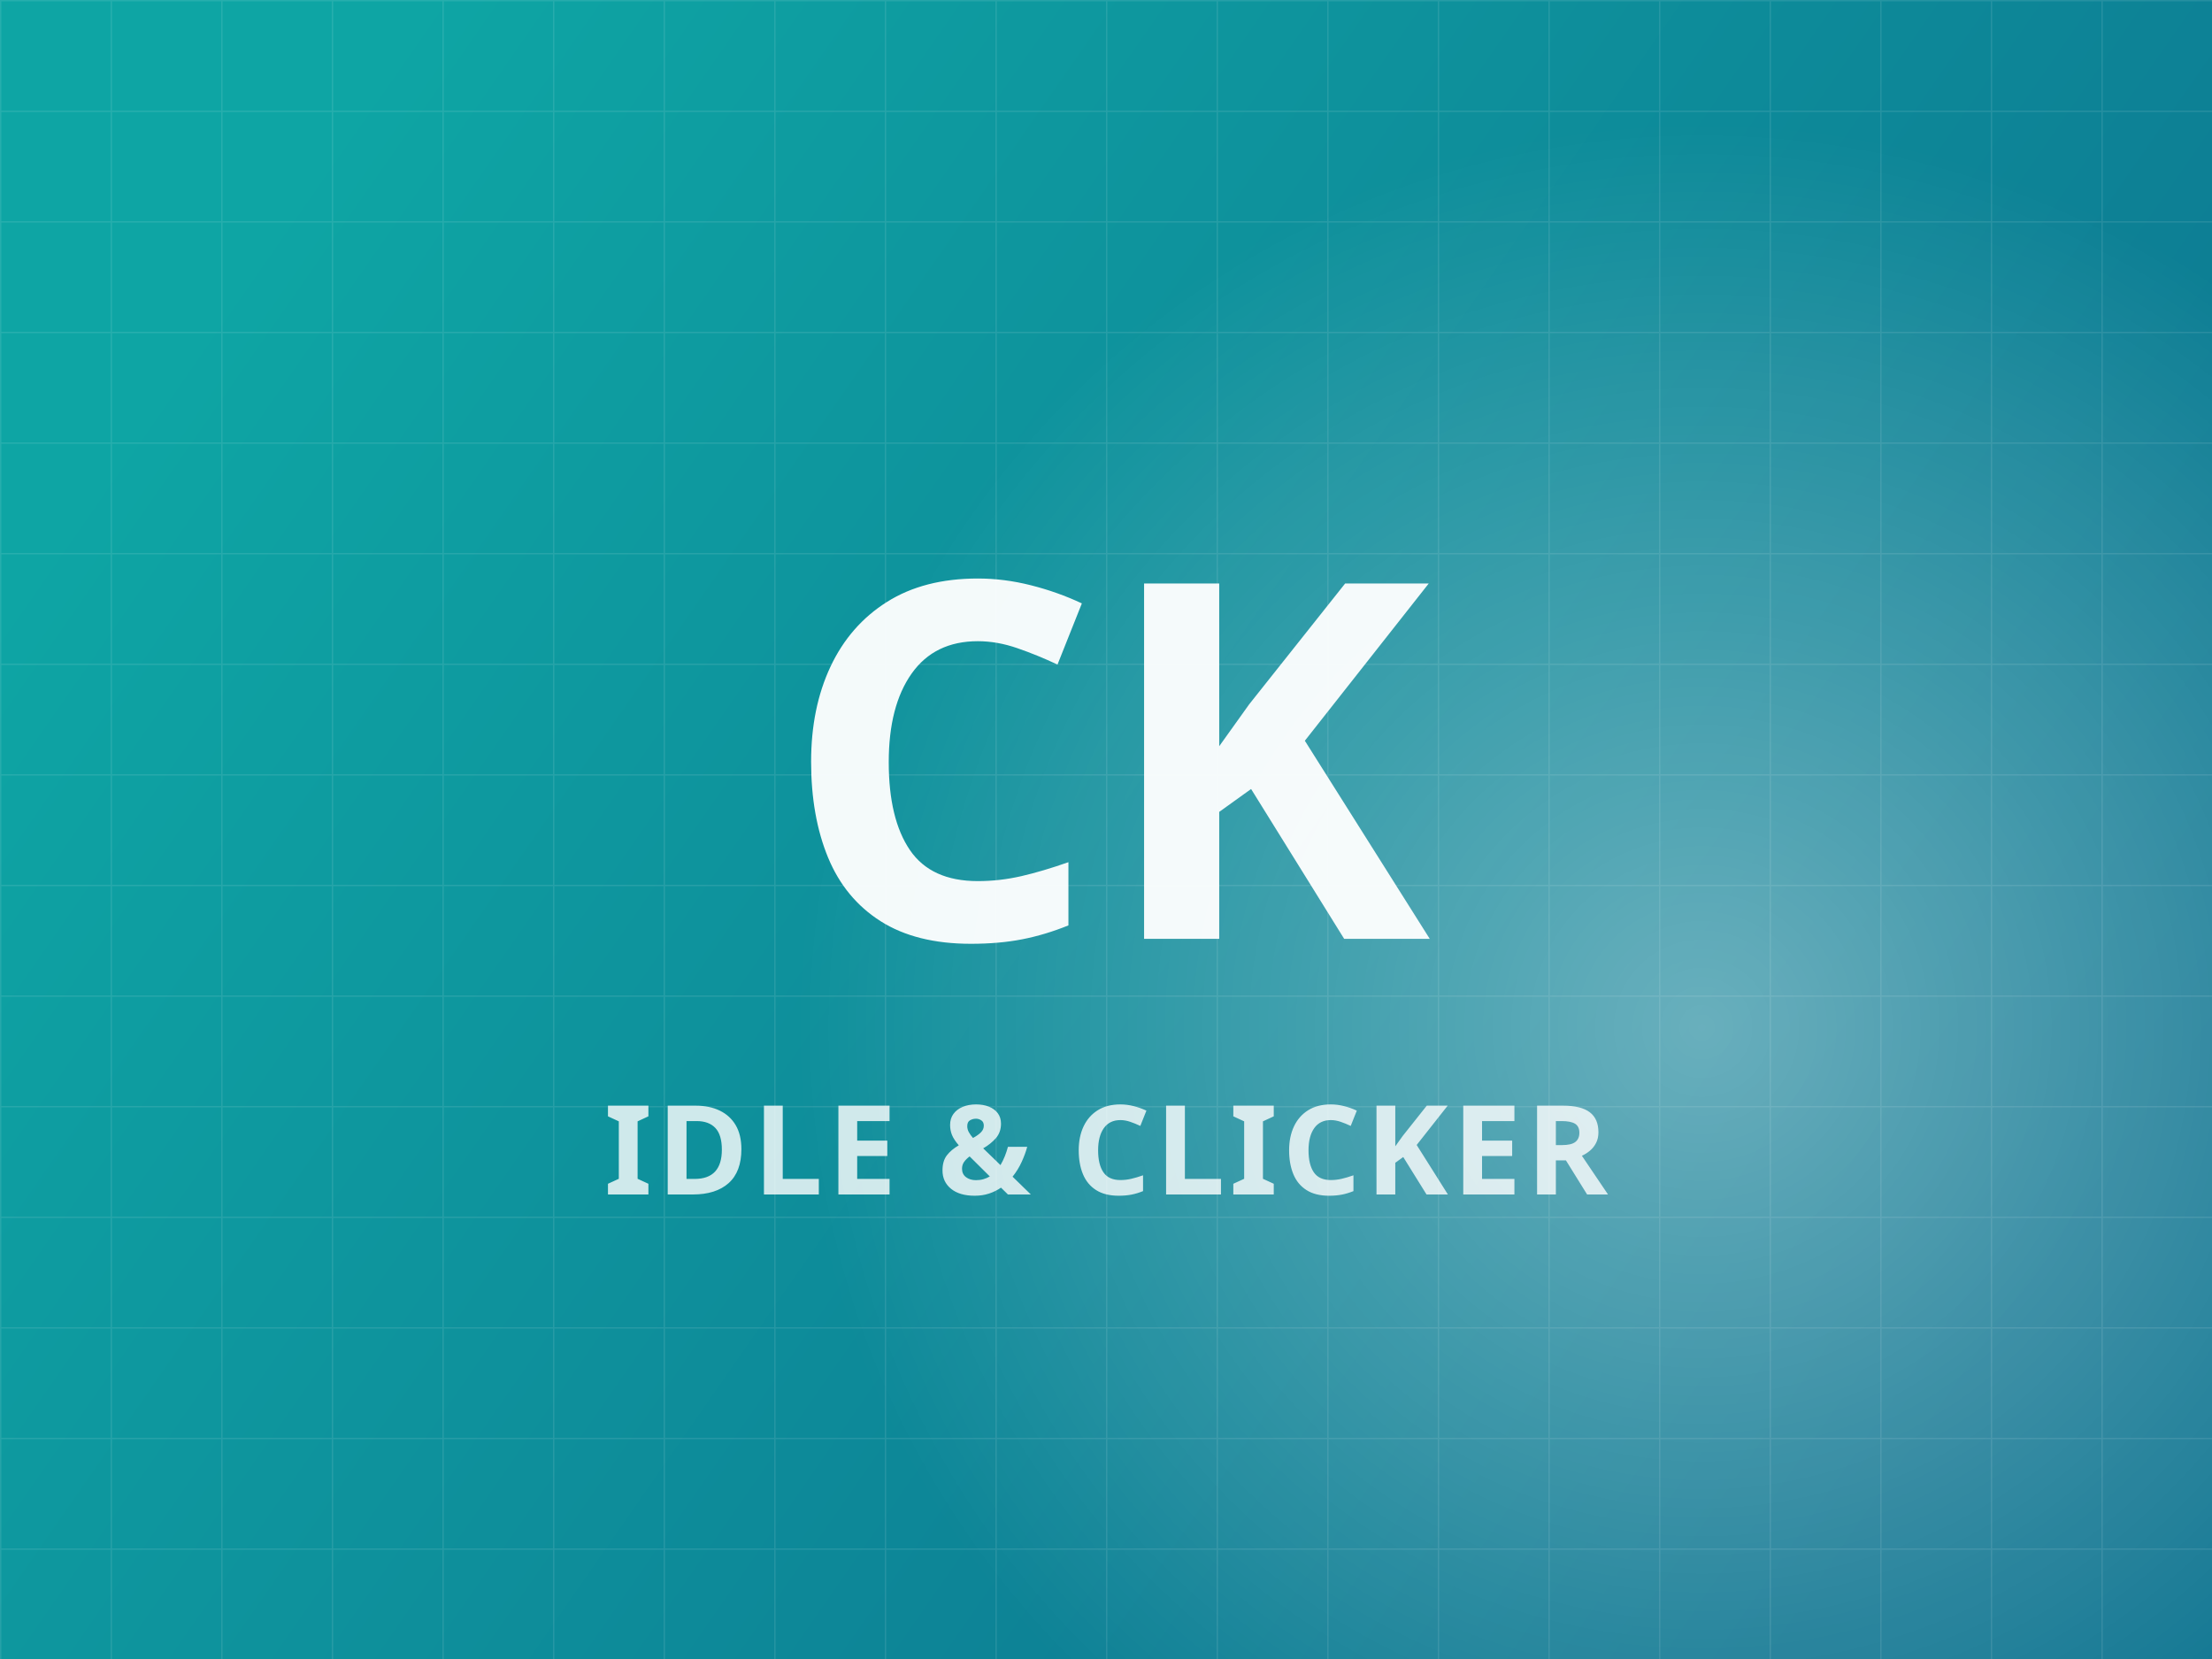
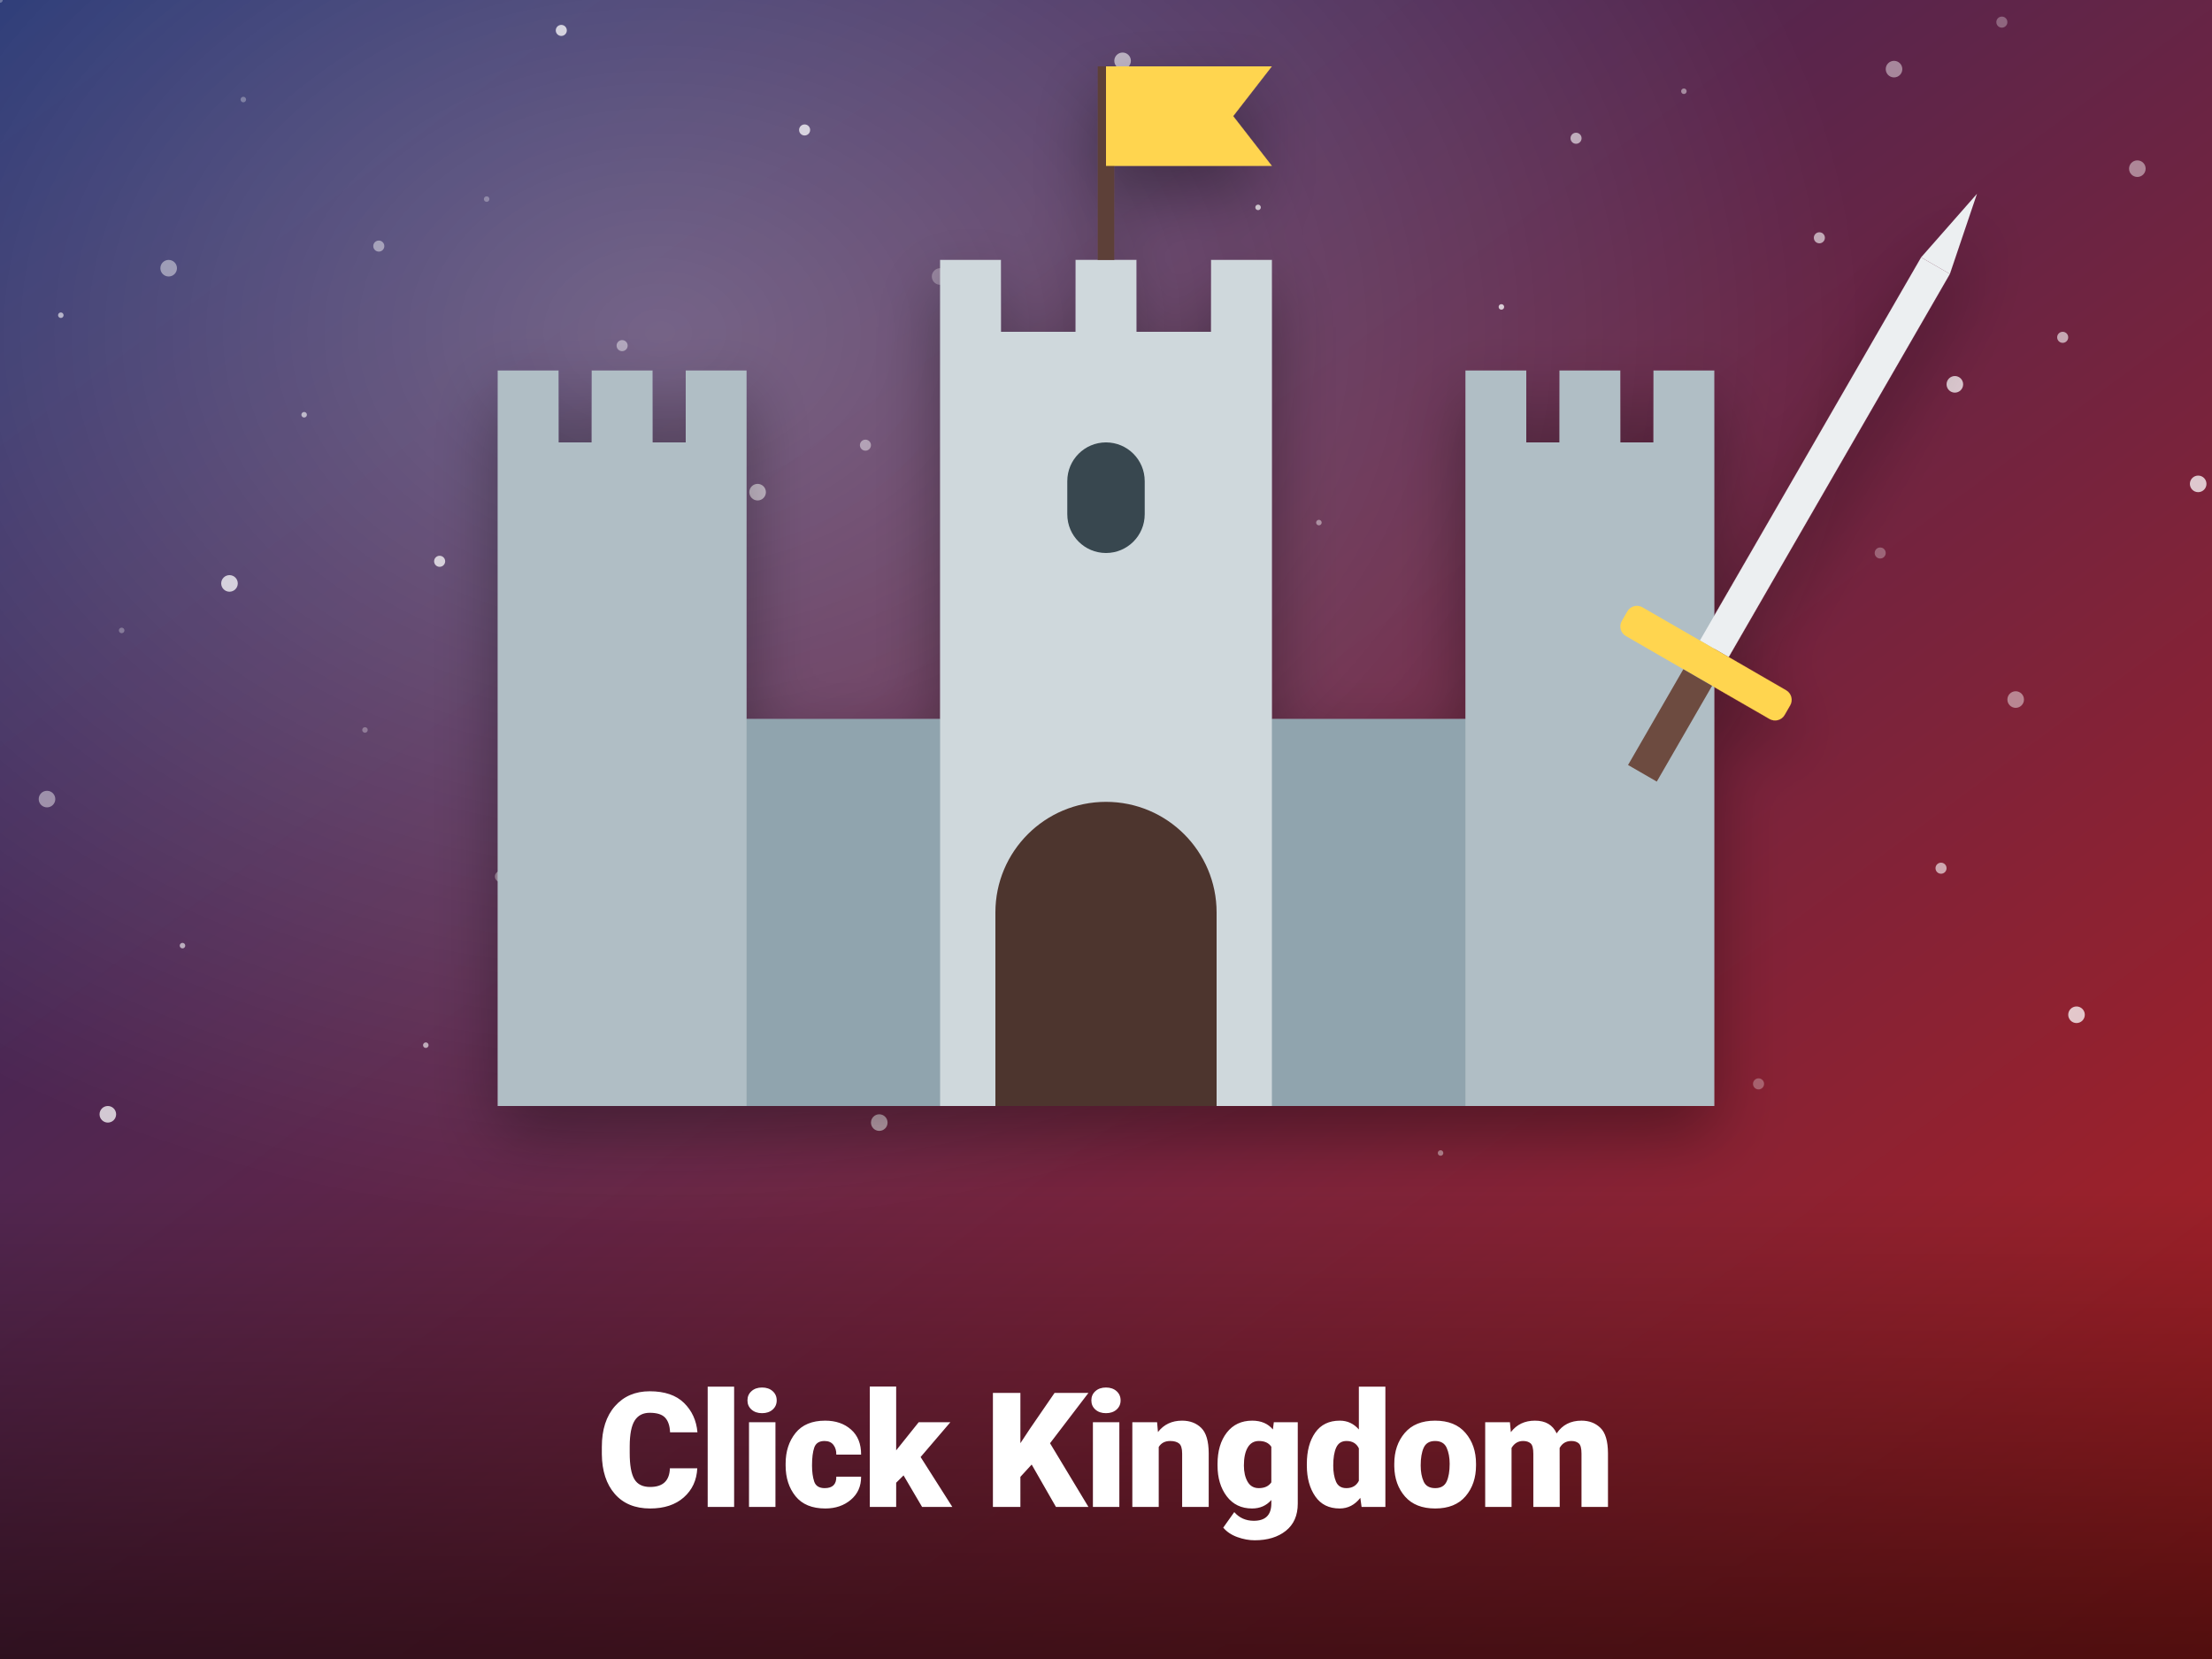
<svg xmlns="http://www.w3.org/2000/svg" width="800" height="600" viewBox="0 0 800 600" role="img" aria-label="Click Kingdom">
  <defs>
-     <linearGradient id="g" gradientTransform="rotate(27 .5 .5)">
-       <stop offset="0%" stop-color="#0ea5a4" />
-       <stop offset="100%" stop-color="#0d7490" />
+     <linearGradient id="bg" x1="0" y1="0" x2="1" y2="1">
+       <stop offset="0" stop-color="#1a2a6c" />
+       <stop offset="1" stop-color="#b21f1f" />
    </linearGradient>
-     <radialGradient id="glow">
-       <stop offset="0%" stop-color="#ffffff" stop-opacity=".38" />
-       <stop offset="100%" stop-color="#ffffff" stop-opacity="0" />
+     <radialGradient id="hl" cx=".3" cy=".2" r=".9">
+       <stop offset="0" stop-color="#fff" stop-opacity=".28" />
+       <stop offset=".6" stop-color="#fff" stop-opacity="0" />
    </radialGradient>
-     <pattern id="grid" width="40" height="40" patternUnits="userSpaceOnUse">
-       <path d="M40 0H0v40" fill="none" stroke="#ffffff" stroke-opacity=".10" stroke-width="1" />
-     </pattern>
+     <linearGradient id="fade" x1="0" y1="0" x2="0" y2="1">
+       <stop offset="0" stop-color="#000" stop-opacity="0" />
+       <stop offset="1" stop-color="#000" stop-opacity=".55" />
+     </linearGradient>
+     <filter id="sh" x="-20%" y="-20%" width="140%" height="140%">
+       <feDropShadow dx="0" dy="10" stdDeviation="12" flood-color="#000" flood-opacity=".35" />
+     </filter>
  </defs>
-   <rect width="800" height="600" fill="url(#g)" />
-   <rect width="800" height="600" fill="url(#grid)" />
-   <circle cx="616" cy="372" r="330" fill="url(#glow)" />
-   <text x="50%" y="46%" text-anchor="middle" dominant-baseline="middle" font-family="ui-sans-serif, system-ui, sans-serif" font-size="180" font-weight="800" fill="#ffffff" fill-opacity=".95">CK</text>
-   <text x="50%" y="72%" text-anchor="middle" font-family="ui-sans-serif, system-ui, sans-serif" font-size="45" font-weight="600" letter-spacing="1.5" fill="#ffffff" fill-opacity=".8">IDLE &amp; CLICKER</text>
+   <rect width="800" height="600" fill="url(#bg)" />
+   <g fill="#fff">
+     <circle cx="0" cy="0" r="1" opacity="0.3" />
+     <circle cx="137" cy="89" r="2" opacity="0.45" />
+     <circle cx="274" cy="178" r="3" opacity="0.6" />
+     <circle cx="411" cy="267" r="1" opacity="0.75" />
+     <circle cx="548" cy="356" r="2" opacity="0.3" />
+     <circle cx="685" cy="25" r="3" opacity="0.45" />
+     <circle cx="22" cy="114" r="1" opacity="0.6" />
+     <circle cx="159" cy="203" r="2" opacity="0.75" />
+     <circle cx="296" cy="292" r="3" opacity="0.3" />
+     <circle cx="433" cy="381" r="1" opacity="0.45" />
+     <circle cx="570" cy="50" r="2" opacity="0.6" />
+     <circle cx="707" cy="139" r="3" opacity="0.75" />
+     <circle cx="44" cy="228" r="1" opacity="0.3" />
+     <circle cx="181" cy="317" r="2" opacity="0.45" />
+     <circle cx="318" cy="406" r="3" opacity="0.6" />
+     <circle cx="455" cy="75" r="1" opacity="0.75" />
+     <circle cx="592" cy="164" r="2" opacity="0.3" />
+     <circle cx="729" cy="253" r="3" opacity="0.45" />
+     <circle cx="66" cy="342" r="1" opacity="0.6" />
+     <circle cx="203" cy="11" r="2" opacity="0.75" />
+     <circle cx="340" cy="100" r="3" opacity="0.3" />
+     <circle cx="477" cy="189" r="1" opacity="0.45" />
+     <circle cx="614" cy="278" r="2" opacity="0.6" />
+     <circle cx="751" cy="367" r="3" opacity="0.75" />
+     <circle cx="88" cy="36" r="1" opacity="0.3" />
+     <circle cx="225" cy="125" r="2" opacity="0.45" />
+     <circle cx="362" cy="214" r="3" opacity="0.6" />
+     <circle cx="499" cy="303" r="1" opacity="0.75" />
+     <circle cx="636" cy="392" r="2" opacity="0.3" />
+     <circle cx="773" cy="61" r="3" opacity="0.45" />
+     <circle cx="110" cy="150" r="1" opacity="0.6" />
+     <circle cx="247" cy="239" r="2" opacity="0.75" />
+     <circle cx="384" cy="328" r="3" opacity="0.3" />
+     <circle cx="521" cy="417" r="1" opacity="0.45" />
+     <circle cx="658" cy="86" r="2" opacity="0.6" />
+     <circle cx="795" cy="175" r="3" opacity="0.75" />
+     <circle cx="132" cy="264" r="1" opacity="0.3" />
+     <circle cx="269" cy="353" r="2" opacity="0.45" />
+     <circle cx="406" cy="22" r="3" opacity="0.6" />
+     <circle cx="543" cy="111" r="1" opacity="0.75" />
+     <circle cx="680" cy="200" r="2" opacity="0.3" />
+     <circle cx="17" cy="289" r="3" opacity="0.45" />
+     <circle cx="154" cy="378" r="1" opacity="0.6" />
+     <circle cx="291" cy="47" r="2" opacity="0.75" />
+     <circle cx="428" cy="136" r="3" opacity="0.3" />
+     <circle cx="565" cy="225" r="1" opacity="0.45" />
+     <circle cx="702" cy="314" r="2" opacity="0.6" />
+     <circle cx="39" cy="403" r="3" opacity="0.75" />
+     <circle cx="176" cy="72" r="1" opacity="0.3" />
+     <circle cx="313" cy="161" r="2" opacity="0.45" />
+     <circle cx="450" cy="250" r="3" opacity="0.6" />
+     <circle cx="587" cy="339" r="1" opacity="0.75" />
+     <circle cx="724" cy="8" r="2" opacity="0.3" />
+     <circle cx="61" cy="97" r="3" opacity="0.45" />
+     <circle cx="198" cy="186" r="1" opacity="0.6" />
+     <circle cx="335" cy="275" r="2" opacity="0.75" />
+     <circle cx="472" cy="364" r="3" opacity="0.3" />
+     <circle cx="609" cy="33" r="1" opacity="0.45" />
+     <circle cx="746" cy="122" r="2" opacity="0.6" />
+     <circle cx="83" cy="211" r="3" opacity="0.75" />
+   </g>
+   <rect width="800" height="600" fill="url(#hl)" />
+   <g filter="url(#sh)">
+     <g transform="translate(400 300)">
+       <rect x="-200" y="-40" width="400" height="140" fill="#90a4ae" />
+       <rect x="-220" y="-140" width="90" height="240" fill="#b0bec5" />
+       <rect x="130" y="-140" width="90" height="240" fill="#b0bec5" />
+       <rect x="-60" y="-180" width="120" height="280" fill="#cfd8dc" />
+       <rect x="-220" y="-166" width="22" height="26" fill="#b0bec5" />
+       <rect x="-186" y="-166" width="22" height="26" fill="#b0bec5" />
+       <rect x="-152" y="-166" width="22" height="26" fill="#b0bec5" />
+       <rect x="130" y="-166" width="22" height="26" fill="#b0bec5" />
+       <rect x="164" y="-166" width="22" height="26" fill="#b0bec5" />
+       <rect x="198" y="-166" width="22" height="26" fill="#b0bec5" />
+       <rect x="-60" y="-206" width="22" height="26" fill="#cfd8dc" />
+       <rect x="-11" y="-206" width="22" height="26" fill="#cfd8dc" />
+       <rect x="38" y="-206" width="22" height="26" fill="#cfd8dc" />
+       <path d="M-40 100 v-70 a40 40 0 0 1 80 0 v70z" fill="#4e342e" />
+       <rect x="-14" y="-140" width="28" height="40" rx="14" fill="#37474f" />
+       <path d="M0 -206 v-70" stroke="#5d4037" stroke-width="6" />
+       <path d="M0 -276 h60 l-14 18 l14 18 h-60z" fill="#ffd54f" />
+     </g>
+     <g transform="translate(640 200) rotate(30)">
+       <rect x="-6" y="-120" width="12" height="160" fill="#eceff1" />
+       <polygon points="-6,-120 6,-120 0,-150" fill="#eceff1" />
+       <rect x="-34" y="40" width="68" height="12" rx="4" fill="#ffd54f" />
+       <rect x="-6" y="52" width="12" height="40" fill="#6d4c41" />
+     </g>
+   </g>
+   <rect y="430" width="800" height="170" fill="url(#fade)" />
+   <text x="400" y="545" text-anchor="middle" font-family="ui-sans-serif,system-ui,-apple-system,Segoe UI,Roboto,sans-serif" font-size="58" font-weight="800" fill="#fff" letter-spacing="-1">Click Kingdom</text>
</svg>
